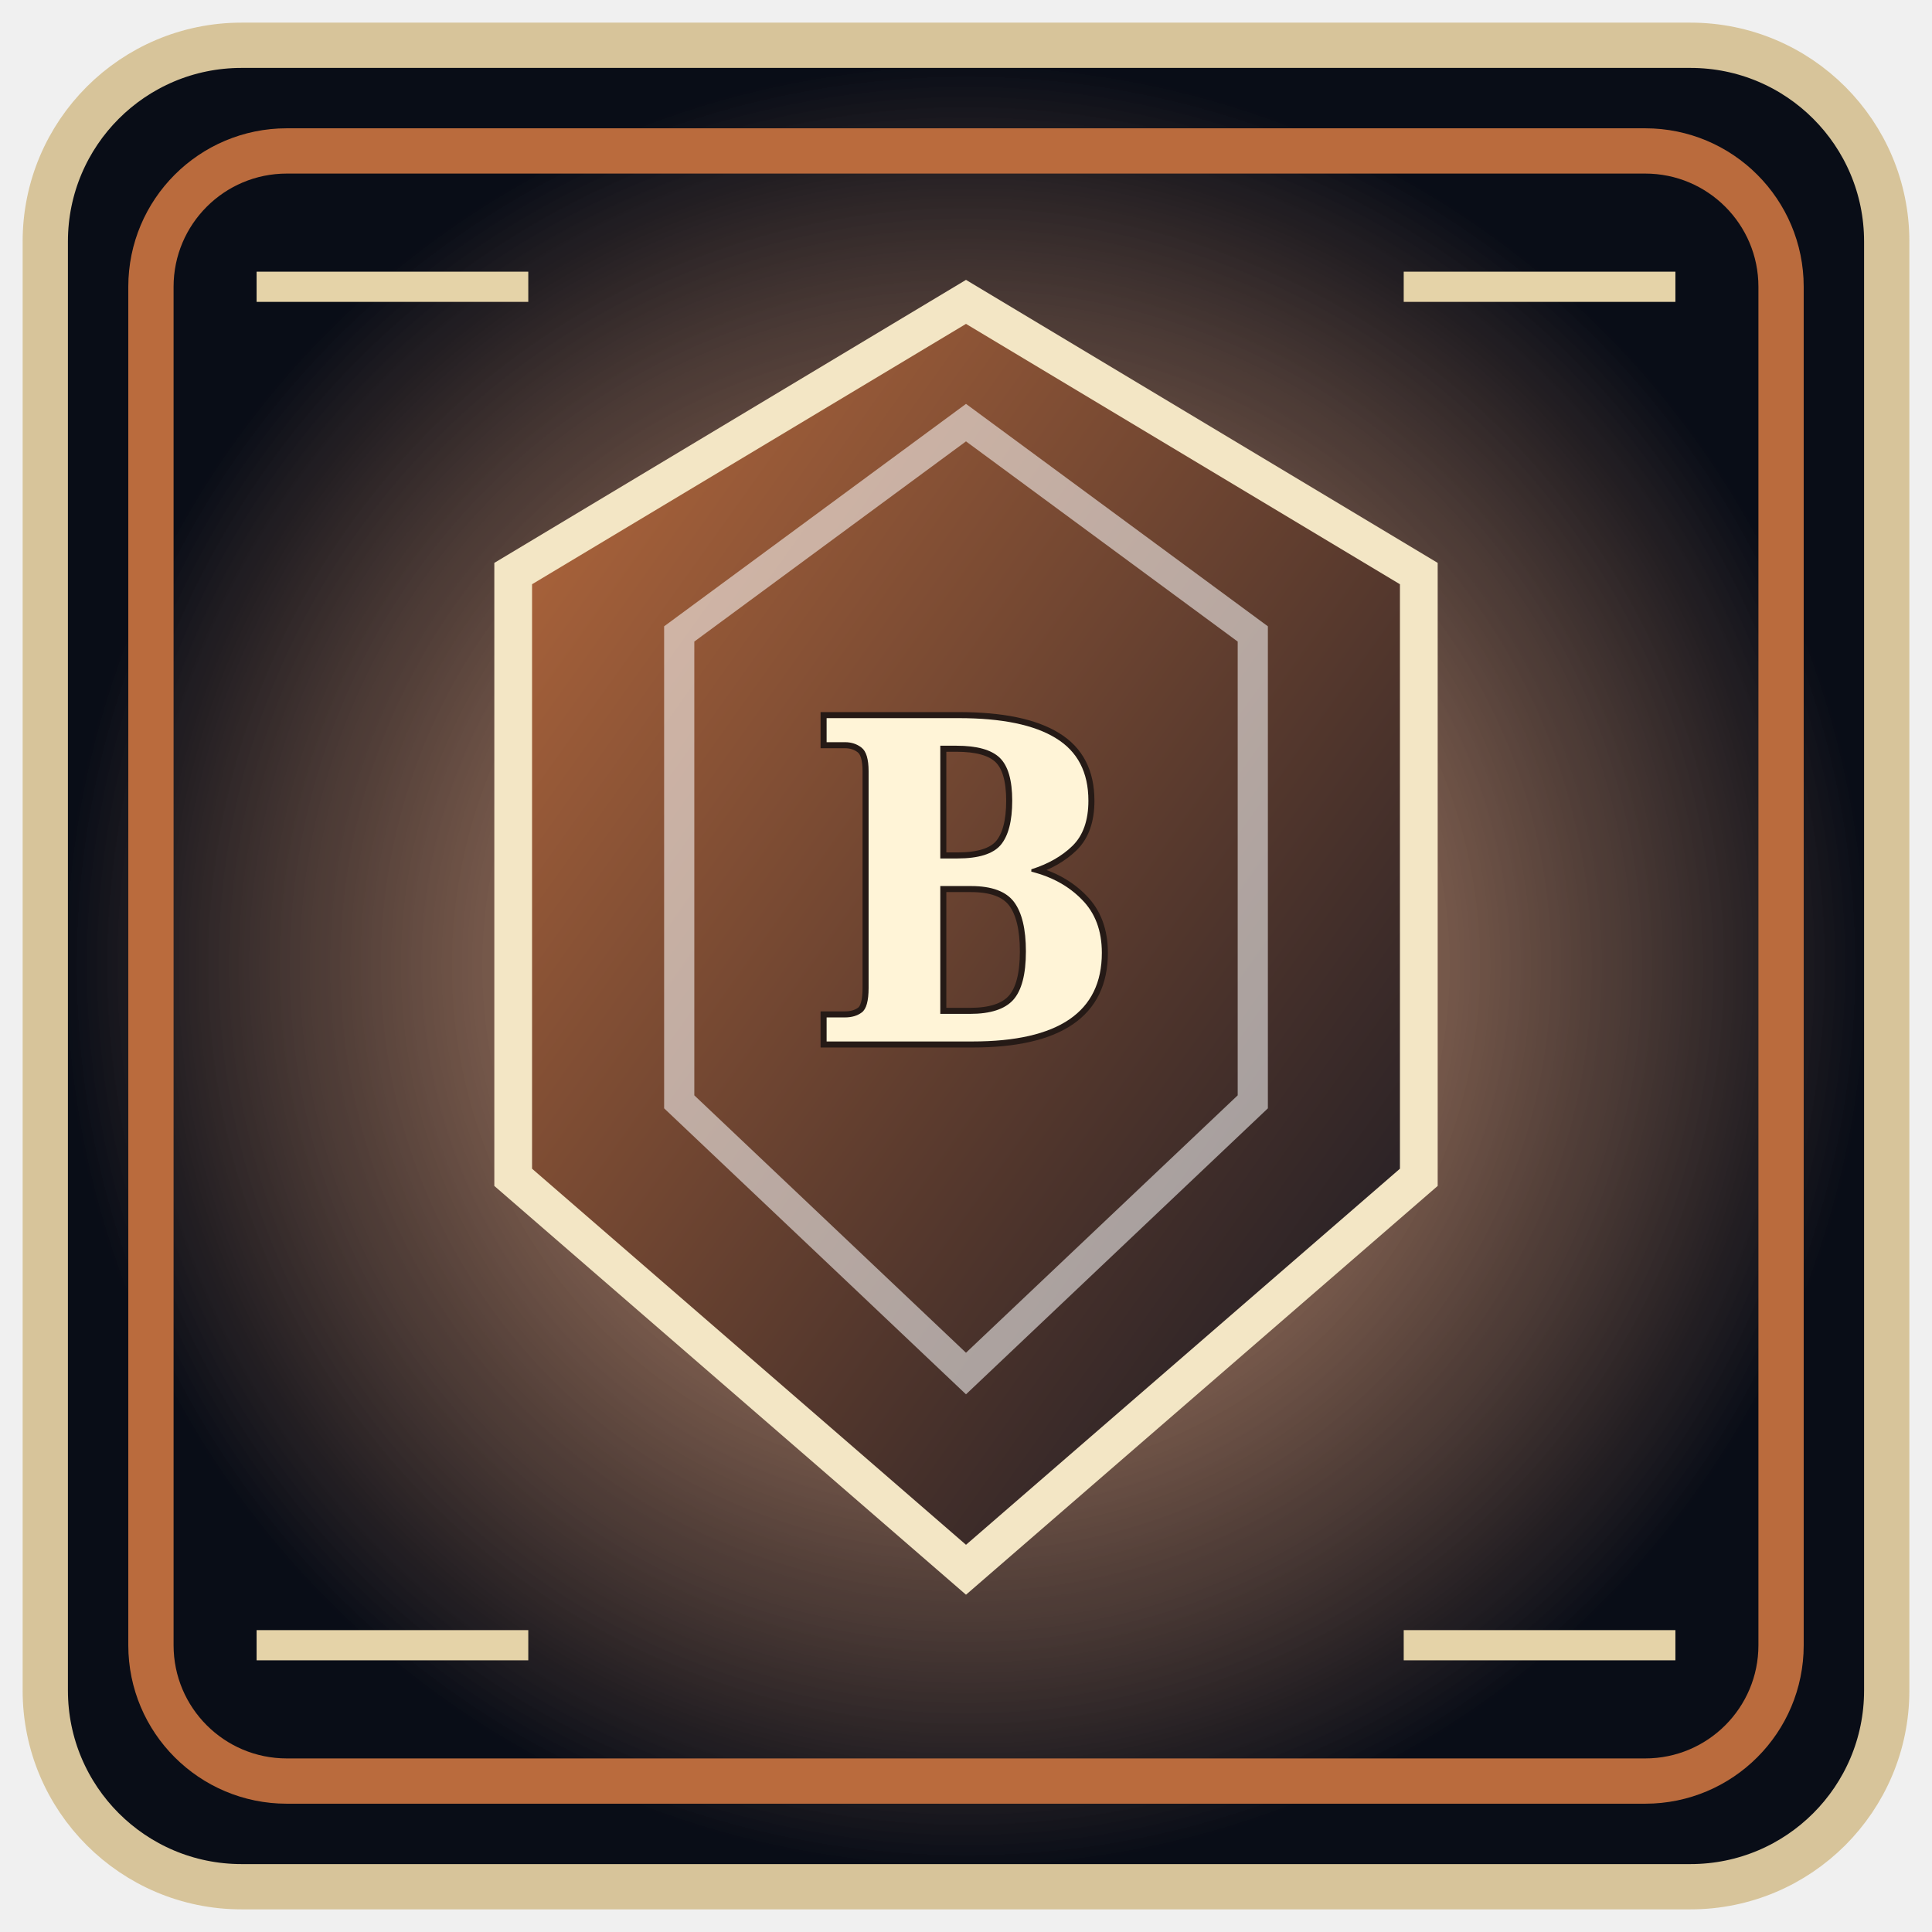
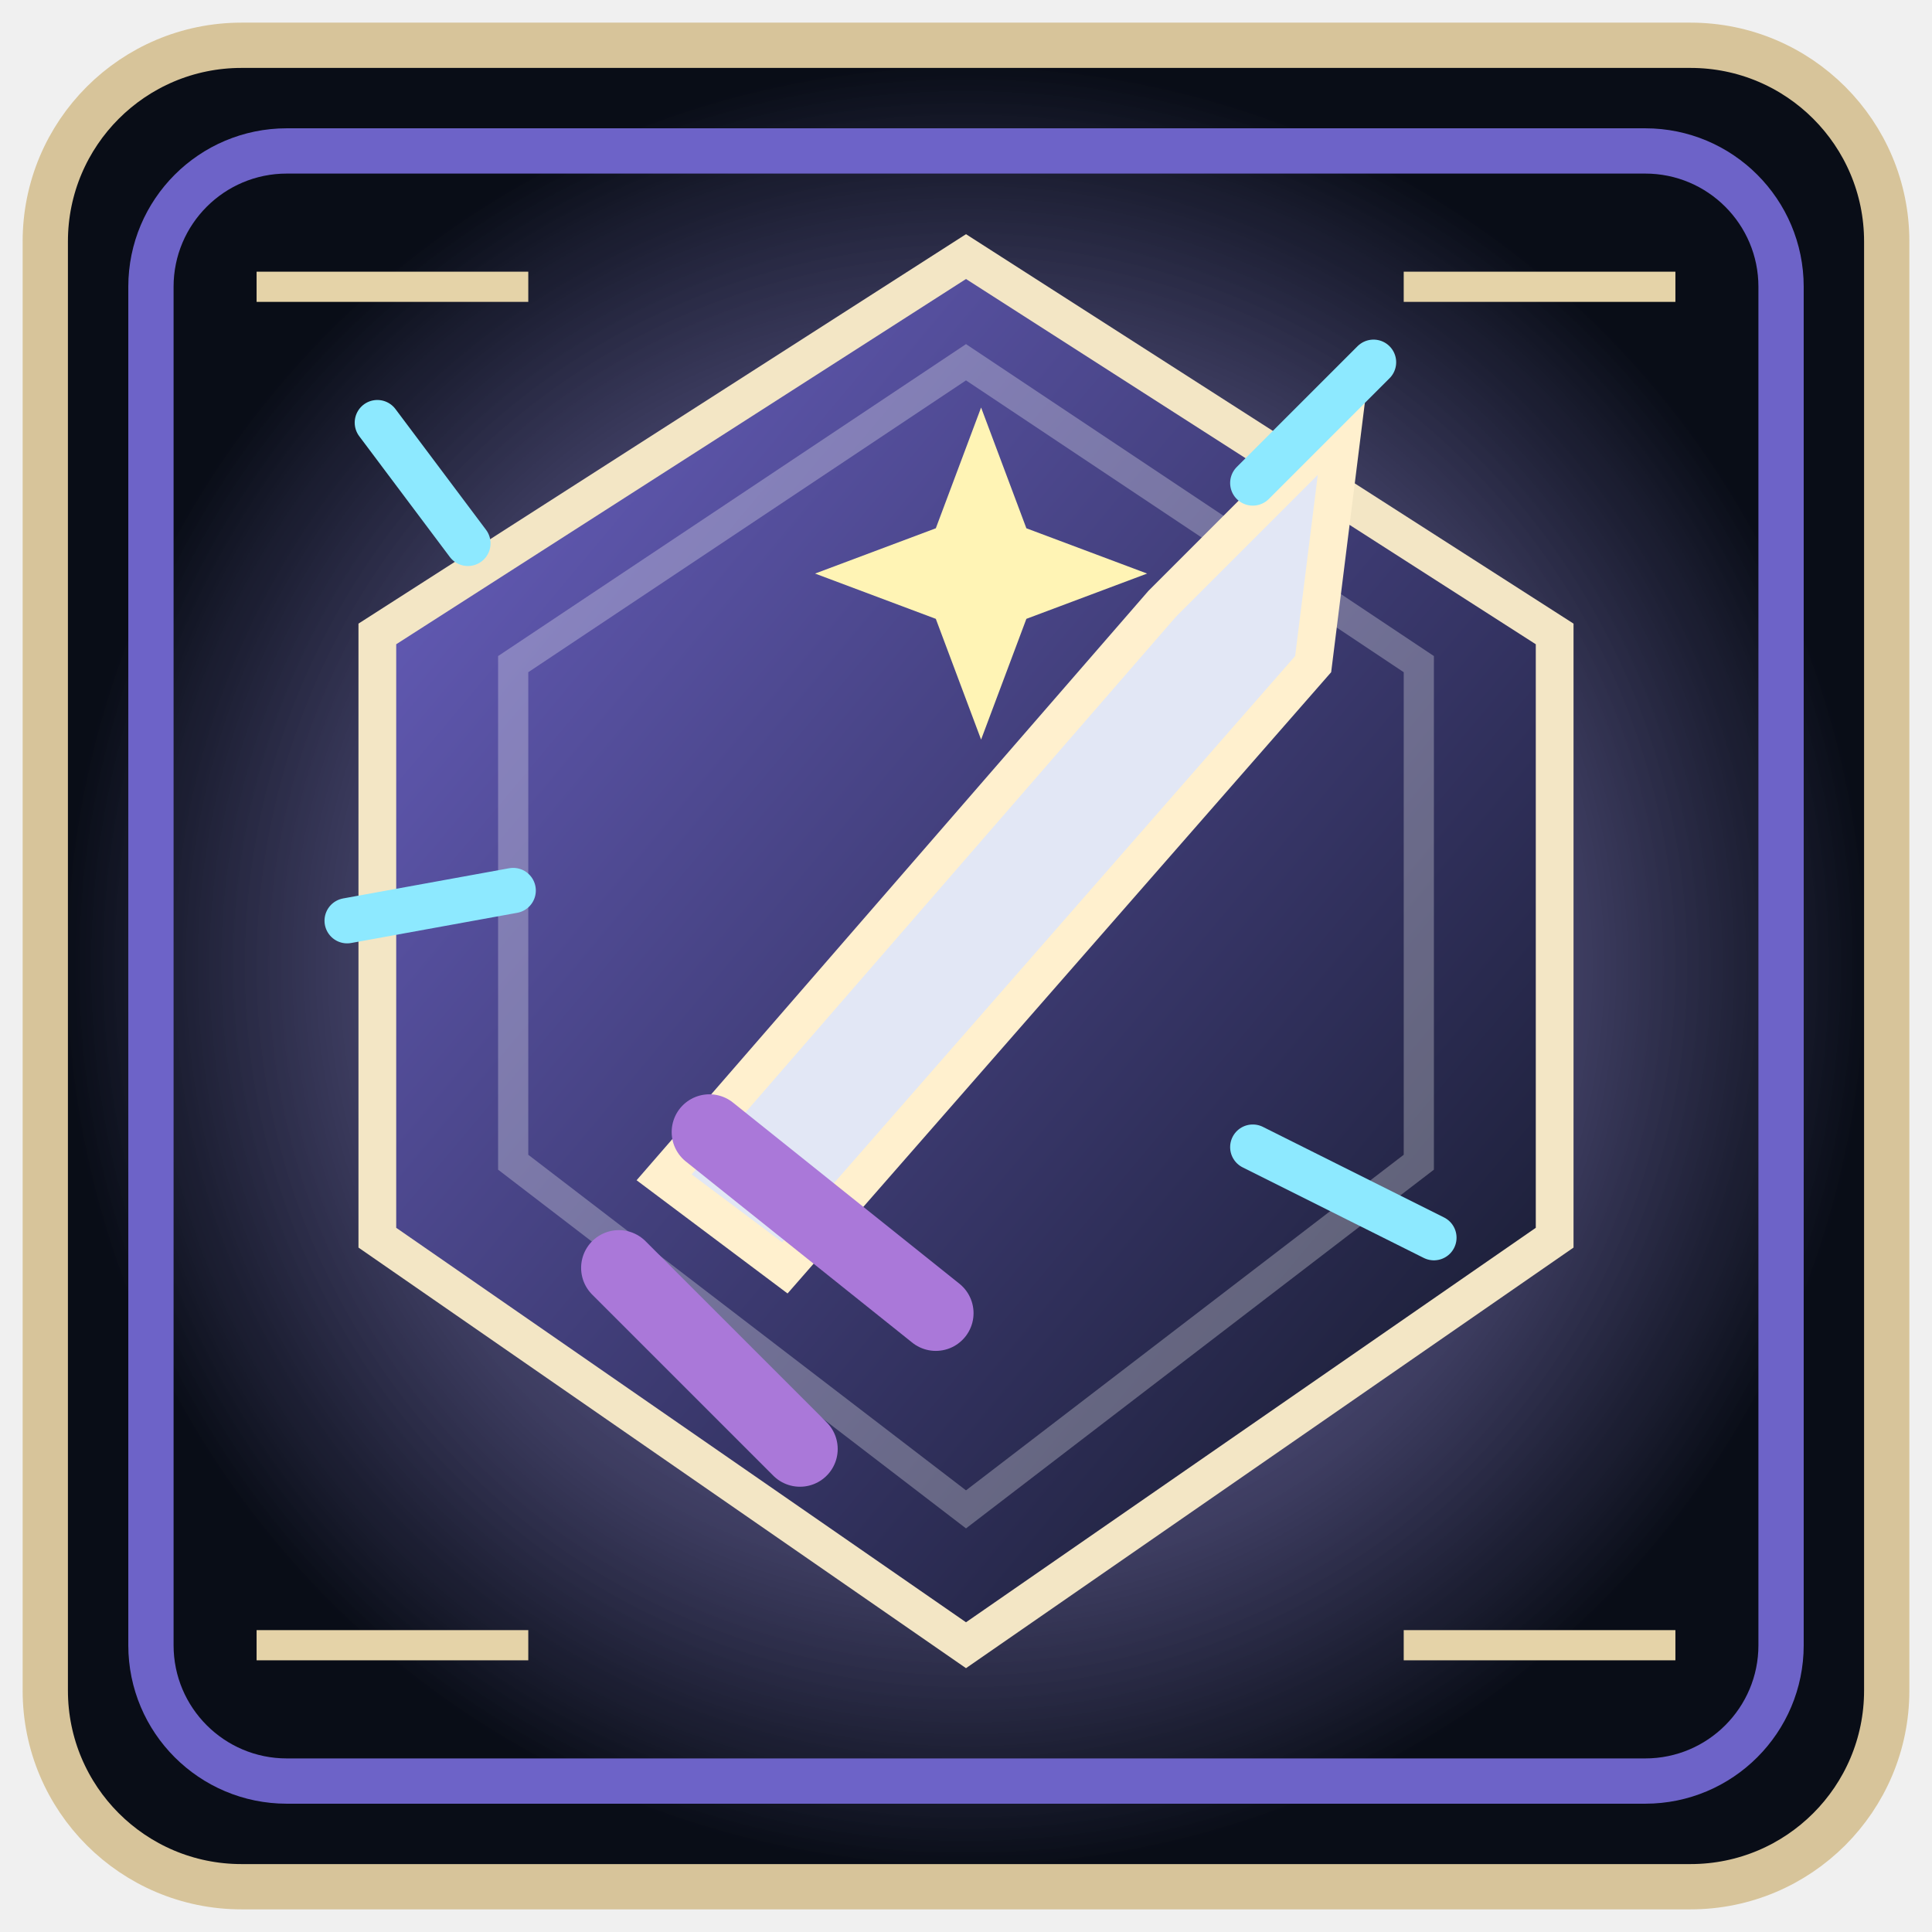
<svg xmlns="http://www.w3.org/2000/svg" width="128" height="128" viewBox="0 0 128 128">
  <defs>
-     <linearGradient id="g" x1="0" y1="0" x2="1" y2="1">
-       <stop stop-color="#ba6b3d" />
+     <linearGradient id="bg" x1="0" y1="0" x2="1" y2="1">
+       <stop stop-color="#6d63c8" />
      <stop offset="1" stop-color="#101522" />
    </linearGradient>
-     <radialGradient id="r">
-       <stop stop-color="#ba6b3d" stop-opacity=".65" />
+     <radialGradient id="glow">
+       <stop stop-color="#6d63c8" stop-opacity=".7" />
      <stop offset="1" stop-color="#090d17" />
    </radialGradient>
  </defs>
-   <rect x="3" y="3" width="122" height="122" rx="13" fill="url(#r)" stroke="#d7c49a" stroke-width="3" />
-   <rect x="10" y="10" width="108" height="108" rx="9" fill="none" stroke="#ba6b3d" stroke-width="3" />
-   <path d="M64 20 94 38 94 78 64 104 34 78 34 38Z" fill="url(#g)" stroke="#f3e6c5" stroke-width="2.5" />
-   <path d="M64 28 83 42 83 73 64 91 45 73 45 42Z" fill="none" stroke="#fff" stroke-opacity=".55" stroke-width="2" />
-   <text x="64" y="69" text-anchor="middle" font-family="serif" font-size="30" font-weight="bold" fill="#fff4d7" stroke="#251a16" stroke-width=".8" paint-order="stroke">B</text>
+   <rect x="3" y="3" width="122" height="122" rx="13" fill="url(#glow)" stroke="#d7c49a" stroke-width="3" />
+   <rect x="10" y="10" width="108" height="108" rx="9" fill="none" stroke="#6d63c8" stroke-width="3" />
+   <path d="M64 17 103 42 103 82 64 109 25 82 25 42Z" fill="url(#bg)" stroke="#f3e6c5" stroke-width="2.5" />
+   <path d="M64 24 94 44 94 77 64 100 34 77 34 44Z" fill="none" stroke="#fff" stroke-opacity=".28" stroke-width="2" />
+   <path d="m44 78 33-38 12-12-2 16-35 40Z" fill="#e2e7f5" stroke="#fff0ce" stroke-width="2.5" />
+   <path d="m47 75 15 12m-21-3 12 12" stroke="#aa78d9" stroke-width="5" stroke-linecap="round" />
+   <path d="M31 36 25 28m9 31-11 2m60-29 8-8m-8 52 12 6" stroke="#8de9ff" stroke-width="3" stroke-linecap="round" />
+   <path d="m65 27 3 8 8 3-8 3-3 8-3-8-8-3 8-3Z" fill="#fff4b5" />
  <path d="M17 19h18M93 109h18M17 109h18M93 19h18" stroke="#e5d3a8" stroke-width="2" />
</svg>
